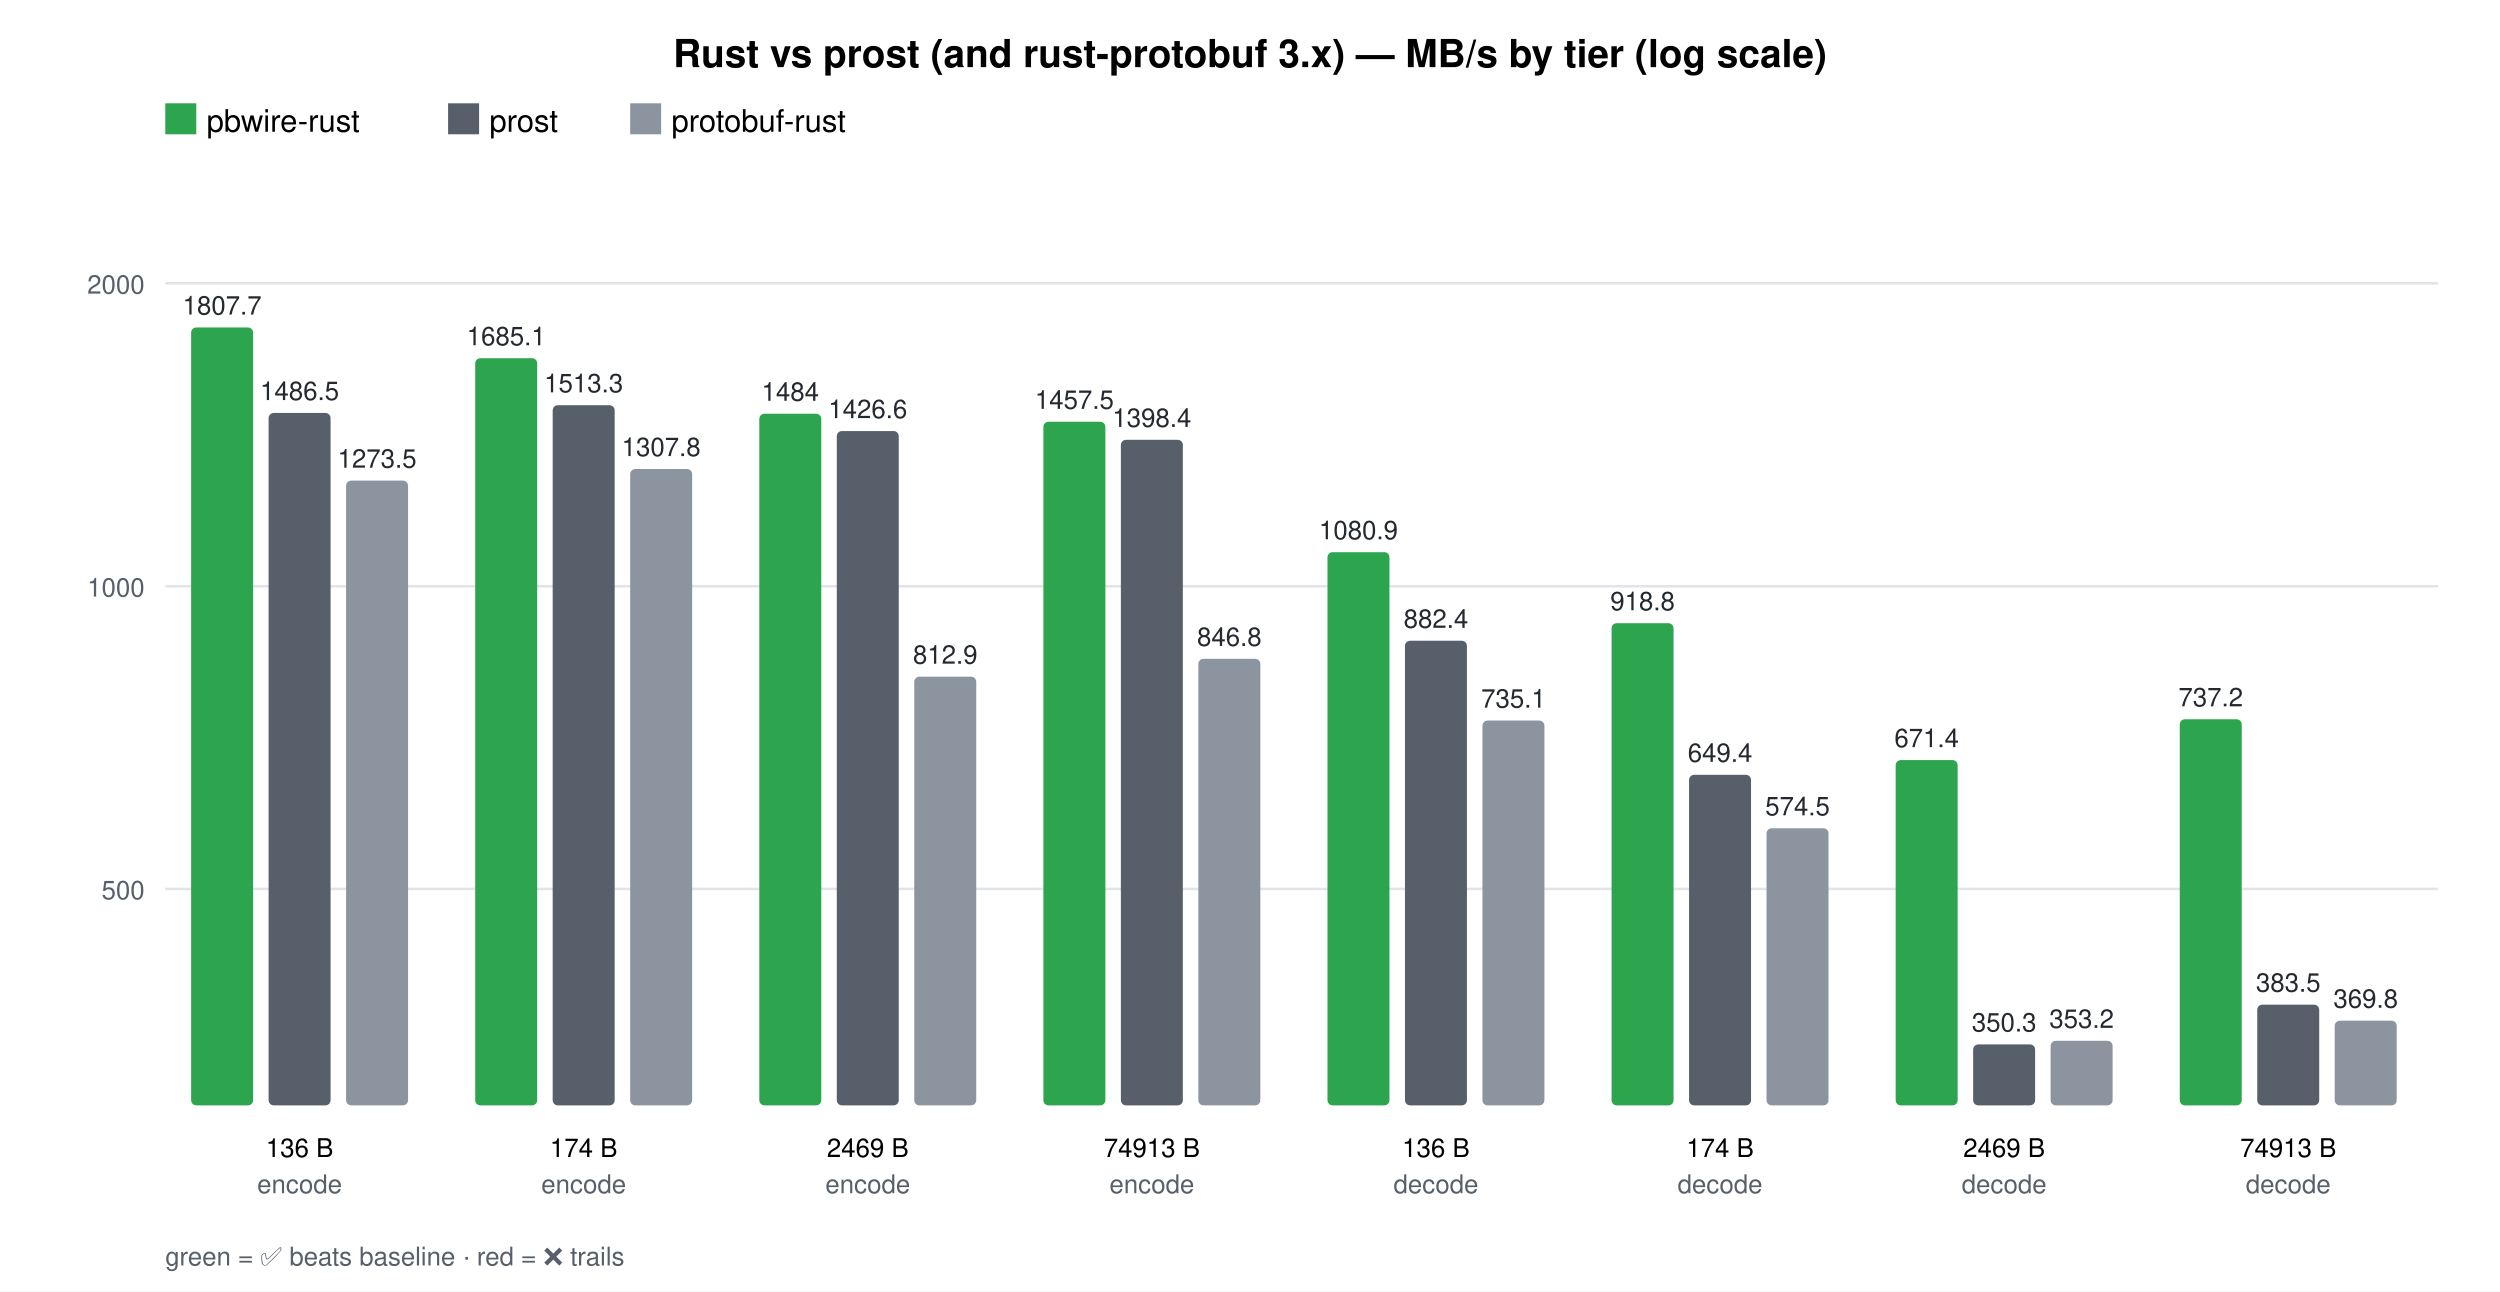
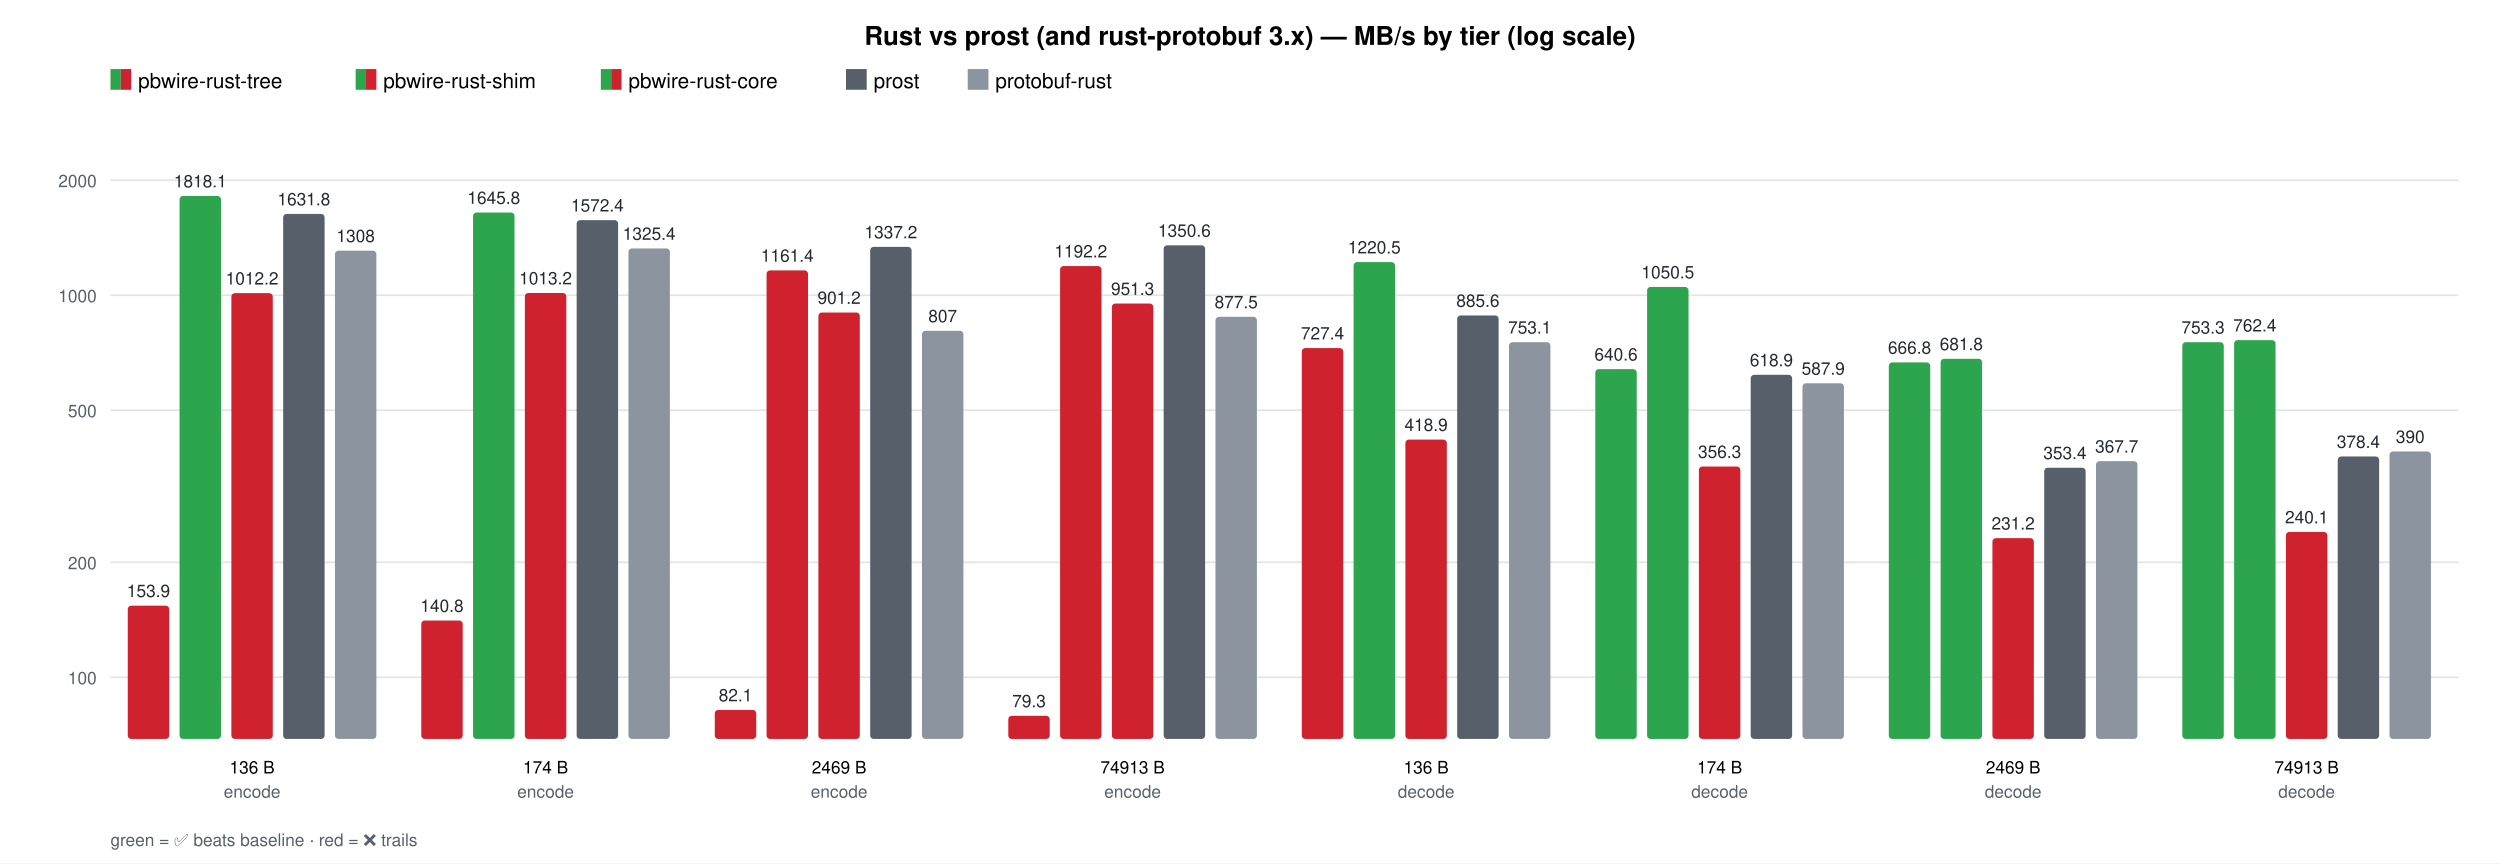
- <svg xmlns="http://www.w3.org/2000/svg" width="968" height="500" font-family="Helvetica, Arial, sans-serif">
-   <rect width="968" height="500" fill="#ffffff" />
-   <text x="484.0" y="26" text-anchor="middle" font-size="15" font-weight="bold">Rust vs prost (and rust-protobuf 3.x) — MB/s by tier (log scale)</text>
-   <rect x="64" y="40" width="12" height="12" fill="#2da44e" />
-   <text x="80" y="51" font-size="12">pbwire-rust</text>
-   <rect x="173.5" y="40" width="12" height="12" fill="#57606a" />
-   <text x="189.5" y="51" font-size="12">prost</text>
-   <rect x="244.0" y="40" width="12" height="12" fill="#8c959f" />
-   <text x="260.0" y="51" font-size="12">protobuf-rust</text>
-   <line x1="64" y1="344.2" x2="944" y2="344.2" stroke="#e1e4e8" />
-   <text x="56" y="348.2" text-anchor="end" font-size="10" fill="#57606a">500</text>
-   <line x1="64" y1="227.0" x2="944" y2="227.0" stroke="#e1e4e8" />
-   <text x="56" y="231.0" text-anchor="end" font-size="10" fill="#57606a">1000</text>
-   <line x1="64" y1="109.7" x2="944" y2="109.7" stroke="#e1e4e8" />
-   <text x="56" y="113.7" text-anchor="end" font-size="10" fill="#57606a">2000</text>
-   <text x="116.0" y="448" text-anchor="middle" font-size="10">136 B</text>
-   <text x="116.0" y="462" text-anchor="middle" font-size="10" fill="#57606a">encode</text>
-   <rect x="74.0" y="126.8" width="24" height="301.2" rx="2" fill="#2da44e" />
-   <text x="86.0" y="121.8" text-anchor="middle" font-size="10" fill="#24292f">1807.7</text>
-   <rect x="104.0" y="159.9" width="24" height="268.1" rx="2" fill="#57606a" />
-   <text x="116.0" y="154.9" text-anchor="middle" font-size="10" fill="#24292f">1486.5</text>
-   <rect x="134.0" y="186.1" width="24" height="241.9" rx="2" fill="#8c959f" />
-   <text x="146.0" y="181.1" text-anchor="middle" font-size="10" fill="#24292f">1273.5</text>
-   <text x="226.0" y="448" text-anchor="middle" font-size="10">174 B</text>
-   <text x="226.0" y="462" text-anchor="middle" font-size="10" fill="#57606a">encode</text>
-   <rect x="184.0" y="138.7" width="24" height="289.3" rx="2" fill="#2da44e" />
-   <text x="196.0" y="133.7" text-anchor="middle" font-size="10" fill="#24292f">1685.1</text>
-   <rect x="214.0" y="156.9" width="24" height="271.1" rx="2" fill="#57606a" />
-   <text x="226.0" y="151.9" text-anchor="middle" font-size="10" fill="#24292f">1513.3</text>
-   <rect x="244.0" y="181.6" width="24" height="246.4" rx="2" fill="#8c959f" />
-   <text x="256.0" y="176.6" text-anchor="middle" font-size="10" fill="#24292f">1307.8</text>
-   <text x="336.0" y="448" text-anchor="middle" font-size="10">2469 B</text>
-   <text x="336.0" y="462" text-anchor="middle" font-size="10" fill="#57606a">encode</text>
-   <rect x="294.0" y="160.2" width="24" height="267.8" rx="2" fill="#2da44e" />
-   <text x="306.0" y="155.2" text-anchor="middle" font-size="10" fill="#24292f">1484</text>
-   <rect x="324.0" y="166.9" width="24" height="261.1" rx="2" fill="#57606a" />
-   <text x="336.0" y="161.9" text-anchor="middle" font-size="10" fill="#24292f">1426.6</text>
-   <rect x="354.0" y="262.0" width="24" height="166.0" rx="2" fill="#8c959f" />
-   <text x="366.0" y="257.0" text-anchor="middle" font-size="10" fill="#24292f">812.9</text>
-   <text x="446.0" y="448" text-anchor="middle" font-size="10">74913 B</text>
-   <text x="446.0" y="462" text-anchor="middle" font-size="10" fill="#57606a">encode</text>
-   <rect x="404.0" y="163.3" width="24" height="264.7" rx="2" fill="#2da44e" />
-   <text x="416.0" y="158.3" text-anchor="middle" font-size="10" fill="#24292f">1457.5</text>
-   <rect x="434.0" y="170.3" width="24" height="257.7" rx="2" fill="#57606a" />
-   <text x="446.0" y="165.3" text-anchor="middle" font-size="10" fill="#24292f">1398.4</text>
-   <rect x="464.0" y="255.1" width="24" height="172.9" rx="2" fill="#8c959f" />
-   <text x="476.0" y="250.1" text-anchor="middle" font-size="10" fill="#24292f">846.8</text>
-   <text x="556.0" y="448" text-anchor="middle" font-size="10">136 B</text>
-   <text x="556.0" y="462" text-anchor="middle" font-size="10" fill="#57606a">decode</text>
-   <rect x="514.0" y="213.8" width="24" height="214.2" rx="2" fill="#2da44e" />
-   <text x="526.0" y="208.8" text-anchor="middle" font-size="10" fill="#24292f">1080.9</text>
-   <rect x="544.0" y="248.1" width="24" height="179.9" rx="2" fill="#57606a" />
-   <text x="556.0" y="243.1" text-anchor="middle" font-size="10" fill="#24292f">882.4</text>
-   <rect x="574.0" y="279.0" width="24" height="149.0" rx="2" fill="#8c959f" />
-   <text x="586.0" y="274.0" text-anchor="middle" font-size="10" fill="#24292f">735.1</text>
-   <text x="666.0" y="448" text-anchor="middle" font-size="10">174 B</text>
-   <text x="666.0" y="462" text-anchor="middle" font-size="10" fill="#57606a">decode</text>
-   <rect x="624.0" y="241.3" width="24" height="186.7" rx="2" fill="#2da44e" />
-   <text x="636.0" y="236.3" text-anchor="middle" font-size="10" fill="#24292f">918.8</text>
-   <rect x="654.0" y="300.0" width="24" height="128.0" rx="2" fill="#57606a" />
-   <text x="666.0" y="295.0" text-anchor="middle" font-size="10" fill="#24292f">649.4</text>
-   <rect x="684.0" y="320.7" width="24" height="107.3" rx="2" fill="#8c959f" />
-   <text x="696.0" y="315.7" text-anchor="middle" font-size="10" fill="#24292f">574.5</text>
-   <text x="776.0" y="448" text-anchor="middle" font-size="10">2469 B</text>
-   <text x="776.0" y="462" text-anchor="middle" font-size="10" fill="#57606a">decode</text>
-   <rect x="734.0" y="294.3" width="24" height="133.7" rx="2" fill="#2da44e" />
-   <text x="746.0" y="289.3" text-anchor="middle" font-size="10" fill="#24292f">671.4</text>
-   <rect x="764.0" y="404.4" width="24" height="23.6" rx="2" fill="#57606a" />
-   <text x="776.0" y="399.4" text-anchor="middle" font-size="10" fill="#24292f">350.3</text>
-   <rect x="794.0" y="403.0" width="24" height="25.0" rx="2" fill="#8c959f" />
-   <text x="806.0" y="398.0" text-anchor="middle" font-size="10" fill="#24292f">353.2</text>
-   <text x="886.0" y="448" text-anchor="middle" font-size="10">74913 B</text>
-   <text x="886.0" y="462" text-anchor="middle" font-size="10" fill="#57606a">decode</text>
-   <rect x="844.0" y="278.5" width="24" height="149.5" rx="2" fill="#2da44e" />
-   <text x="856.0" y="273.5" text-anchor="middle" font-size="10" fill="#24292f">737.2</text>
-   <rect x="874.0" y="389.0" width="24" height="39.0" rx="2" fill="#57606a" />
-   <text x="886.0" y="384.0" text-anchor="middle" font-size="10" fill="#24292f">383.5</text>
-   <rect x="904.0" y="395.2" width="24" height="32.8" rx="2" fill="#8c959f" />
-   <text x="916.0" y="390.2" text-anchor="middle" font-size="10" fill="#24292f">369.8</text>
+ <svg xmlns="http://www.w3.org/2000/svg" width="1448" height="500" font-family="Helvetica, Arial, sans-serif">
+   <rect width="1448" height="500" fill="#ffffff" />
+   <text x="724.0" y="26" text-anchor="middle" font-size="15" font-weight="bold">Rust vs prost (and rust-protobuf 3.x) — MB/s by tier (log scale)</text>
+   <rect x="64" y="40" width="6" height="12" fill="#2da44e" />
+   <rect x="70" y="40" width="6" height="12" fill="#cf222e" />
+   <text x="80" y="51" font-size="12">pbwire-rust-tree</text>
+   <rect x="206.0" y="40" width="6" height="12" fill="#2da44e" />
+   <rect x="212.0" y="40" width="6" height="12" fill="#cf222e" />
+   <text x="222.0" y="51" font-size="12">pbwire-rust-shim</text>
+   <rect x="348.0" y="40" width="6" height="12" fill="#2da44e" />
+   <rect x="354.0" y="40" width="6" height="12" fill="#cf222e" />
+   <text x="364.0" y="51" font-size="12">pbwire-rust-core</text>
+   <rect x="490.0" y="40" width="12" height="12" fill="#57606a" />
+   <text x="506.0" y="51" font-size="12">prost</text>
+   <rect x="560.5" y="40" width="12" height="12" fill="#8c959f" />
+   <text x="576.5" y="51" font-size="12">protobuf-rust</text>
+   <line x1="64" y1="392.3" x2="1424" y2="392.3" stroke="#e1e4e8" />
+   <text x="56" y="396.3" text-anchor="end" font-size="10" fill="#57606a">100</text>
+   <line x1="64" y1="325.7" x2="1424" y2="325.7" stroke="#e1e4e8" />
+   <text x="56" y="329.7" text-anchor="end" font-size="10" fill="#57606a">200</text>
+   <line x1="64" y1="237.6" x2="1424" y2="237.6" stroke="#e1e4e8" />
+   <text x="56" y="241.6" text-anchor="end" font-size="10" fill="#57606a">500</text>
+   <line x1="64" y1="171.0" x2="1424" y2="171.0" stroke="#e1e4e8" />
+   <text x="56" y="175.0" text-anchor="end" font-size="10" fill="#57606a">1000</text>
+   <line x1="64" y1="104.4" x2="1424" y2="104.4" stroke="#e1e4e8" />
+   <text x="56" y="108.4" text-anchor="end" font-size="10" fill="#57606a">2000</text>
+   <text x="146.0" y="448" text-anchor="middle" font-size="10">136 B</text>
+   <text x="146.0" y="462" text-anchor="middle" font-size="10" fill="#57606a">encode</text>
+   <rect x="74.0" y="350.8" width="24" height="77.2" rx="2" fill="#cf222e" />
+   <text x="86.0" y="345.8" text-anchor="middle" font-size="10" fill="#24292f">153.9</text>
+   <rect x="104.0" y="113.5" width="24" height="314.5" rx="2" fill="#2da44e" />
+   <text x="116.0" y="108.5" text-anchor="middle" font-size="10" fill="#24292f">1818.1</text>
+   <rect x="134.0" y="169.8" width="24" height="258.2" rx="2" fill="#cf222e" />
+   <text x="146.0" y="164.8" text-anchor="middle" font-size="10" fill="#24292f">1012.2</text>
+   <rect x="164.0" y="123.9" width="24" height="304.1" rx="2" fill="#57606a" />
+   <text x="176.0" y="118.9" text-anchor="middle" font-size="10" fill="#24292f">1631.8</text>
+   <rect x="194.0" y="145.2" width="24" height="282.8" rx="2" fill="#8c959f" />
+   <text x="206.0" y="140.2" text-anchor="middle" font-size="10" fill="#24292f">1308</text>
+   <text x="316.0" y="448" text-anchor="middle" font-size="10">174 B</text>
+   <text x="316.0" y="462" text-anchor="middle" font-size="10" fill="#57606a">encode</text>
+   <rect x="244.0" y="359.4" width="24" height="68.6" rx="2" fill="#cf222e" />
+   <text x="256.0" y="354.4" text-anchor="middle" font-size="10" fill="#24292f">140.8</text>
+   <rect x="274.0" y="123.1" width="24" height="304.9" rx="2" fill="#2da44e" />
+   <text x="286.0" y="118.1" text-anchor="middle" font-size="10" fill="#24292f">1645.8</text>
+   <rect x="304.0" y="169.7" width="24" height="258.3" rx="2" fill="#cf222e" />
+   <text x="316.0" y="164.7" text-anchor="middle" font-size="10" fill="#24292f">1013.2</text>
+   <rect x="334.0" y="127.5" width="24" height="300.5" rx="2" fill="#57606a" />
+   <text x="346.0" y="122.5" text-anchor="middle" font-size="10" fill="#24292f">1572.4</text>
+   <rect x="364.0" y="143.9" width="24" height="284.1" rx="2" fill="#8c959f" />
+   <text x="376.0" y="138.9" text-anchor="middle" font-size="10" fill="#24292f">1325.4</text>
+   <text x="486.0" y="448" text-anchor="middle" font-size="10">2469 B</text>
+   <text x="486.0" y="462" text-anchor="middle" font-size="10" fill="#57606a">encode</text>
+   <rect x="414.0" y="411.2" width="24" height="16.8" rx="2" fill="#cf222e" />
+   <text x="426.0" y="406.2" text-anchor="middle" font-size="10" fill="#24292f">82.1</text>
+   <rect x="444.0" y="156.6" width="24" height="271.4" rx="2" fill="#cf222e" />
+   <text x="456.0" y="151.6" text-anchor="middle" font-size="10" fill="#24292f">1161.4</text>
+   <rect x="474.0" y="181.0" width="24" height="247.0" rx="2" fill="#cf222e" />
+   <text x="486.0" y="176.0" text-anchor="middle" font-size="10" fill="#24292f">901.2</text>
+   <rect x="504.0" y="143.0" width="24" height="285.0" rx="2" fill="#57606a" />
+   <text x="516.0" y="138.0" text-anchor="middle" font-size="10" fill="#24292f">1337.2</text>
+   <rect x="534.0" y="191.6" width="24" height="236.4" rx="2" fill="#8c959f" />
+   <text x="546.0" y="186.6" text-anchor="middle" font-size="10" fill="#24292f">807</text>
+   <text x="656.0" y="448" text-anchor="middle" font-size="10">74913 B</text>
+   <text x="656.0" y="462" text-anchor="middle" font-size="10" fill="#57606a">encode</text>
+   <rect x="584.0" y="414.6" width="24" height="13.4" rx="2" fill="#cf222e" />
+   <text x="596.0" y="409.6" text-anchor="middle" font-size="10" fill="#24292f">79.3</text>
+   <rect x="614.0" y="154.1" width="24" height="273.9" rx="2" fill="#cf222e" />
+   <text x="626.0" y="149.1" text-anchor="middle" font-size="10" fill="#24292f">1192.2</text>
+   <rect x="644.0" y="175.8" width="24" height="252.2" rx="2" fill="#cf222e" />
+   <text x="656.0" y="170.8" text-anchor="middle" font-size="10" fill="#24292f">951.3</text>
+   <rect x="674.0" y="142.1" width="24" height="285.9" rx="2" fill="#57606a" />
+   <text x="686.0" y="137.1" text-anchor="middle" font-size="10" fill="#24292f">1350.6</text>
+   <rect x="704.0" y="183.5" width="24" height="244.5" rx="2" fill="#8c959f" />
+   <text x="716.0" y="178.5" text-anchor="middle" font-size="10" fill="#24292f">877.5</text>
+   <text x="826.0" y="448" text-anchor="middle" font-size="10">136 B</text>
+   <text x="826.0" y="462" text-anchor="middle" font-size="10" fill="#57606a">decode</text>
+   <rect x="754.0" y="201.6" width="24" height="226.4" rx="2" fill="#cf222e" />
+   <text x="766.0" y="196.6" text-anchor="middle" font-size="10" fill="#24292f">727.4</text>
+   <rect x="784.0" y="151.8" width="24" height="276.2" rx="2" fill="#2da44e" />
+   <text x="796.0" y="146.8" text-anchor="middle" font-size="10" fill="#24292f">1220.5</text>
+   <rect x="814.0" y="254.6" width="24" height="173.4" rx="2" fill="#cf222e" />
+   <text x="826.0" y="249.6" text-anchor="middle" font-size="10" fill="#24292f">418.9</text>
+   <rect x="844.0" y="182.7" width="24" height="245.3" rx="2" fill="#57606a" />
+   <text x="856.0" y="177.7" text-anchor="middle" font-size="10" fill="#24292f">885.6</text>
+   <rect x="874.0" y="198.2" width="24" height="229.8" rx="2" fill="#8c959f" />
+   <text x="886.0" y="193.2" text-anchor="middle" font-size="10" fill="#24292f">753.1</text>
+   <text x="996.0" y="448" text-anchor="middle" font-size="10">174 B</text>
+   <text x="996.0" y="462" text-anchor="middle" font-size="10" fill="#57606a">decode</text>
+   <rect x="924.0" y="213.8" width="24" height="214.2" rx="2" fill="#2da44e" />
+   <text x="936.0" y="208.8" text-anchor="middle" font-size="10" fill="#24292f">640.6</text>
+   <rect x="954.0" y="166.2" width="24" height="261.8" rx="2" fill="#2da44e" />
+   <text x="966.0" y="161.2" text-anchor="middle" font-size="10" fill="#24292f">1050.5</text>
+   <rect x="984.0" y="270.2" width="24" height="157.8" rx="2" fill="#cf222e" />
+   <text x="996.0" y="265.2" text-anchor="middle" font-size="10" fill="#24292f">356.3</text>
+   <rect x="1014.0" y="217.1" width="24" height="210.9" rx="2" fill="#57606a" />
+   <text x="1026.0" y="212.1" text-anchor="middle" font-size="10" fill="#24292f">618.9</text>
+   <rect x="1044.0" y="222.0" width="24" height="206.0" rx="2" fill="#8c959f" />
+   <text x="1056.0" y="217.0" text-anchor="middle" font-size="10" fill="#24292f">587.9</text>
+   <text x="1166.0" y="448" text-anchor="middle" font-size="10">2469 B</text>
+   <text x="1166.0" y="462" text-anchor="middle" font-size="10" fill="#57606a">decode</text>
+   <rect x="1094.0" y="209.9" width="24" height="218.1" rx="2" fill="#2da44e" />
+   <text x="1106.0" y="204.9" text-anchor="middle" font-size="10" fill="#24292f">666.8</text>
+   <rect x="1124.0" y="207.8" width="24" height="220.2" rx="2" fill="#2da44e" />
+   <text x="1136.0" y="202.8" text-anchor="middle" font-size="10" fill="#24292f">681.8</text>
+   <rect x="1154.0" y="311.7" width="24" height="116.3" rx="2" fill="#cf222e" />
+   <text x="1166.0" y="306.7" text-anchor="middle" font-size="10" fill="#24292f">231.2</text>
+   <rect x="1184.0" y="270.9" width="24" height="157.1" rx="2" fill="#57606a" />
+   <text x="1196.0" y="265.9" text-anchor="middle" font-size="10" fill="#24292f">353.4</text>
+   <rect x="1214.0" y="267.1" width="24" height="160.9" rx="2" fill="#8c959f" />
+   <text x="1226.0" y="262.1" text-anchor="middle" font-size="10" fill="#24292f">367.7</text>
+   <text x="1336.0" y="448" text-anchor="middle" font-size="10">74913 B</text>
+   <text x="1336.0" y="462" text-anchor="middle" font-size="10" fill="#57606a">decode</text>
+   <rect x="1264.0" y="198.2" width="24" height="229.8" rx="2" fill="#2da44e" />
+   <text x="1276.0" y="193.2" text-anchor="middle" font-size="10" fill="#24292f">753.3</text>
+   <rect x="1294.0" y="197.0" width="24" height="231.0" rx="2" fill="#2da44e" />
+   <text x="1306.0" y="192.0" text-anchor="middle" font-size="10" fill="#24292f">762.4</text>
+   <rect x="1324.0" y="308.1" width="24" height="119.9" rx="2" fill="#cf222e" />
+   <text x="1336.0" y="303.1" text-anchor="middle" font-size="10" fill="#24292f">240.1</text>
+   <rect x="1354.0" y="264.4" width="24" height="163.6" rx="2" fill="#57606a" />
+   <text x="1366.0" y="259.4" text-anchor="middle" font-size="10" fill="#24292f">378.4</text>
+   <rect x="1384.0" y="261.5" width="24" height="166.5" rx="2" fill="#8c959f" />
+   <text x="1396.0" y="256.5" text-anchor="middle" font-size="10" fill="#24292f">390</text>
  <text x="64" y="490" font-size="10" fill="#57606a">green = ✅ beats baseline · red = ❌ trails</text>
</svg>
